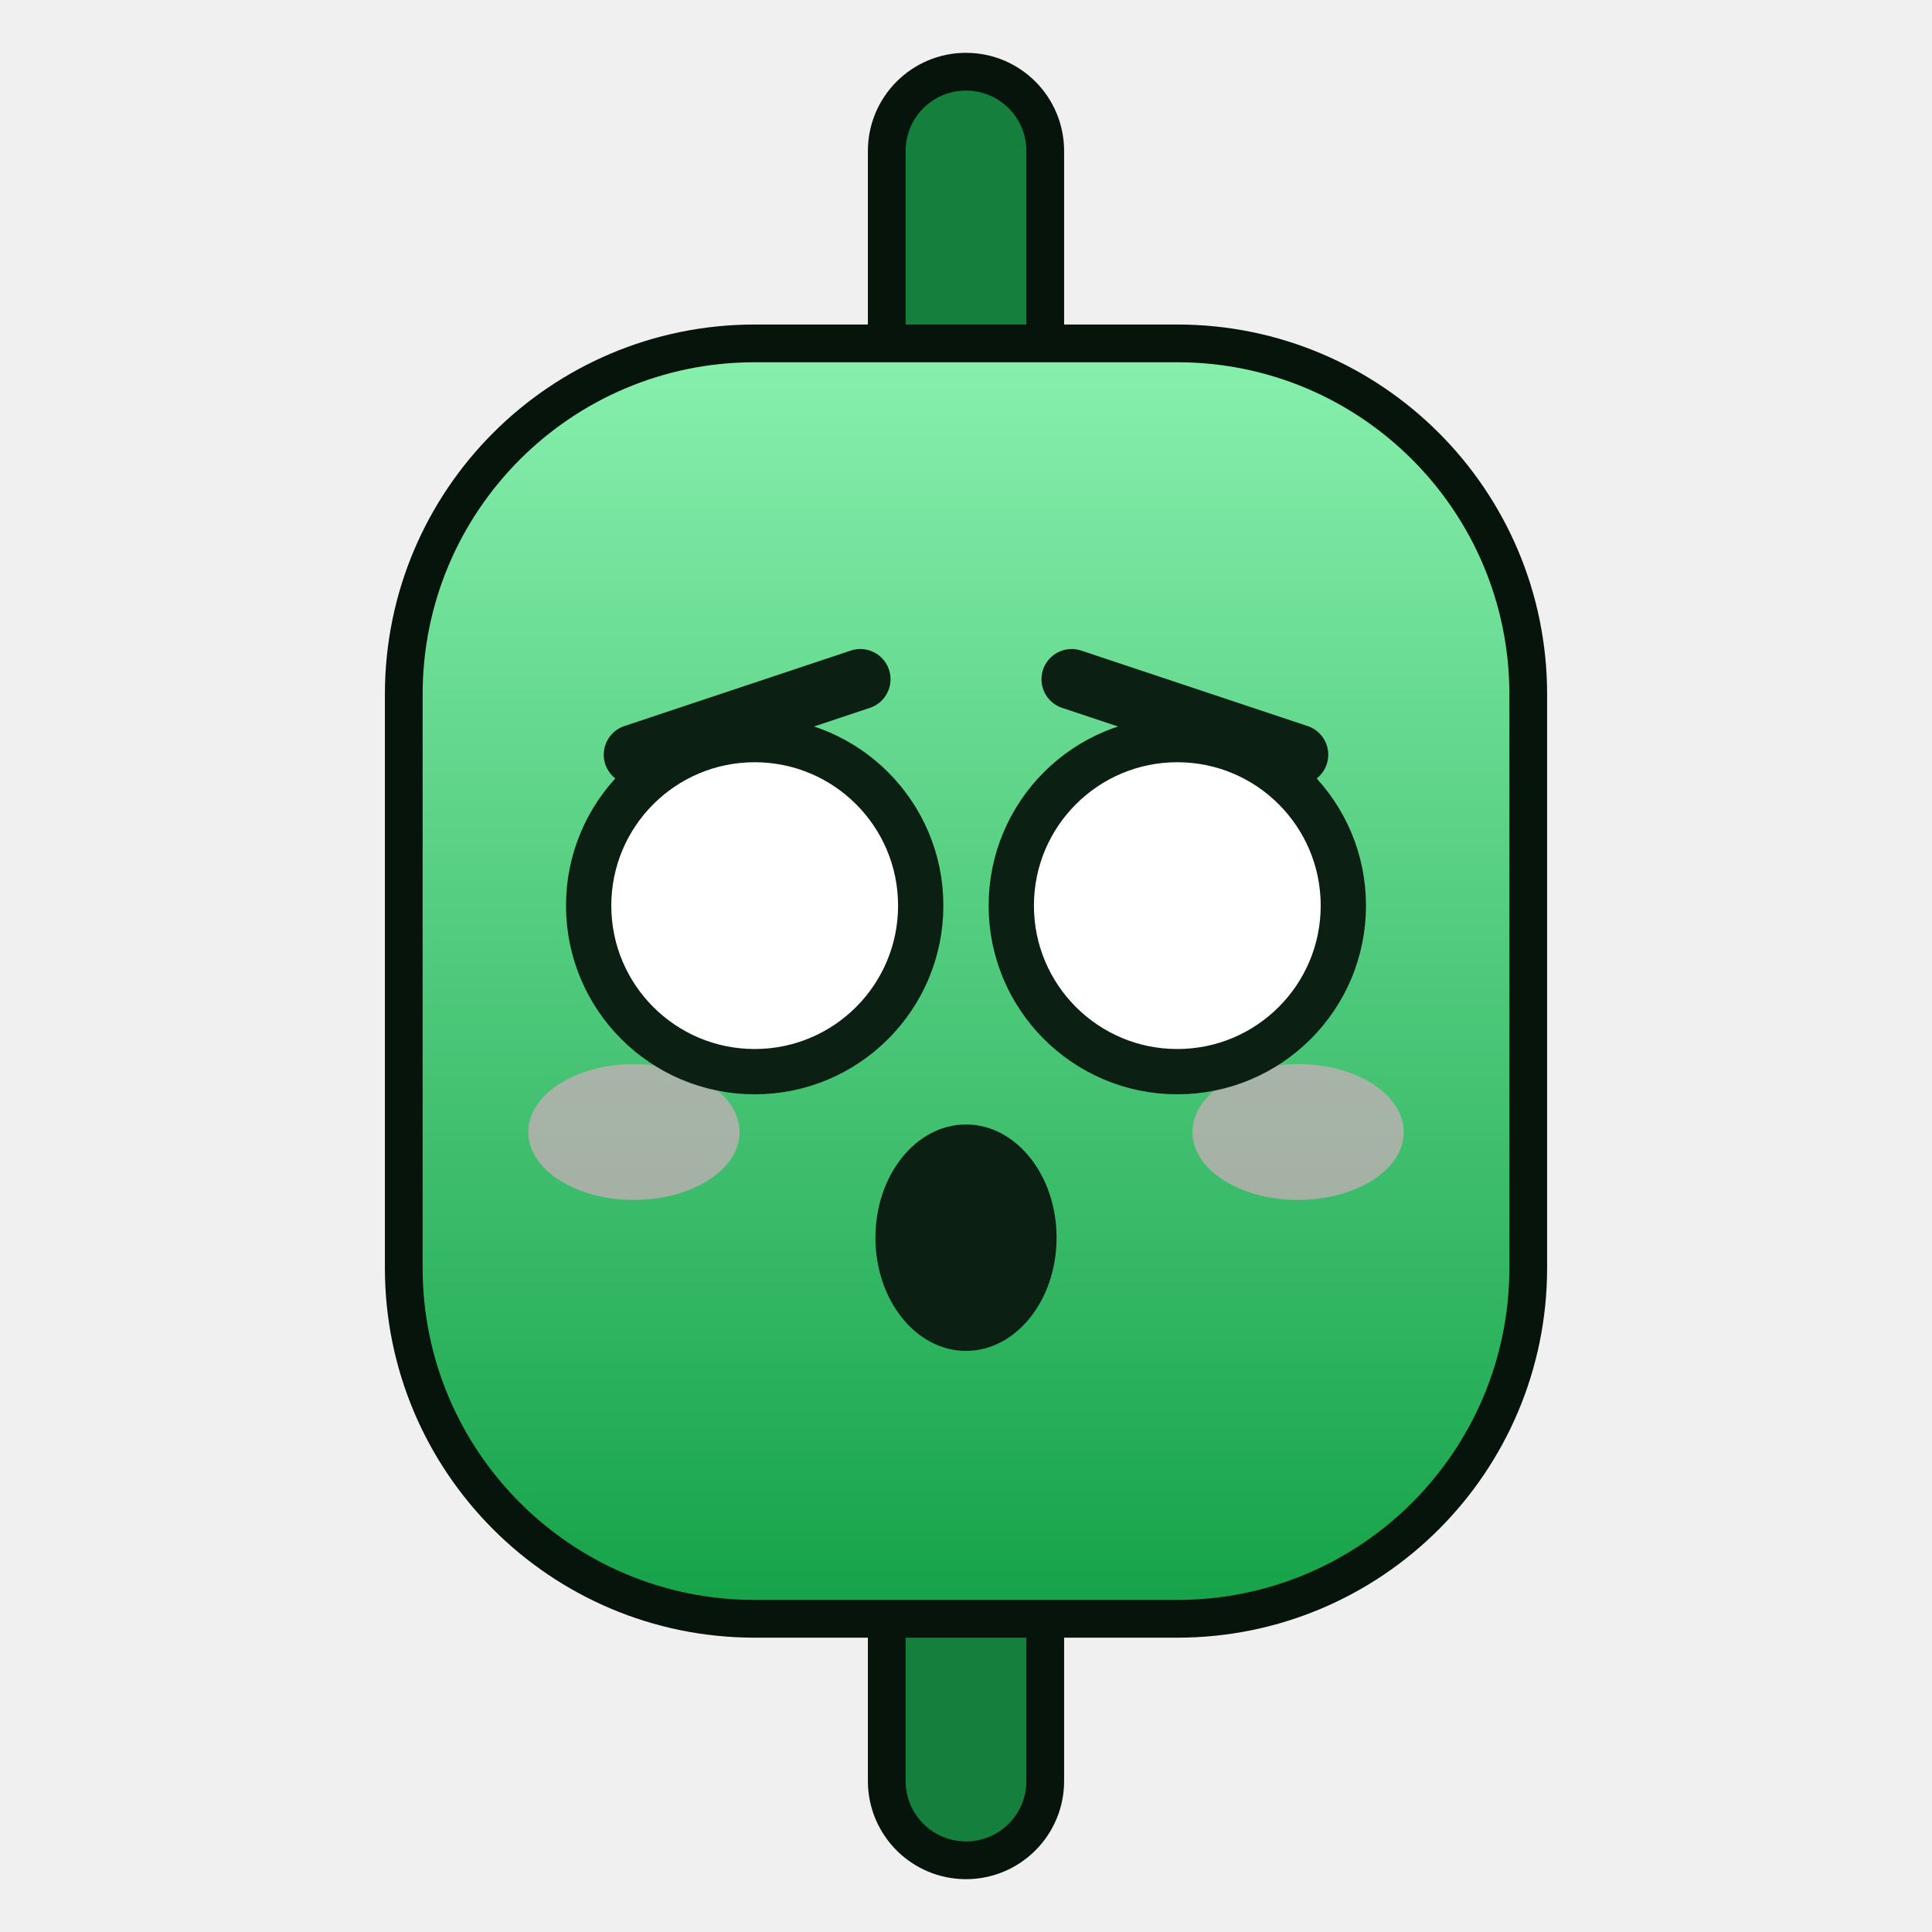
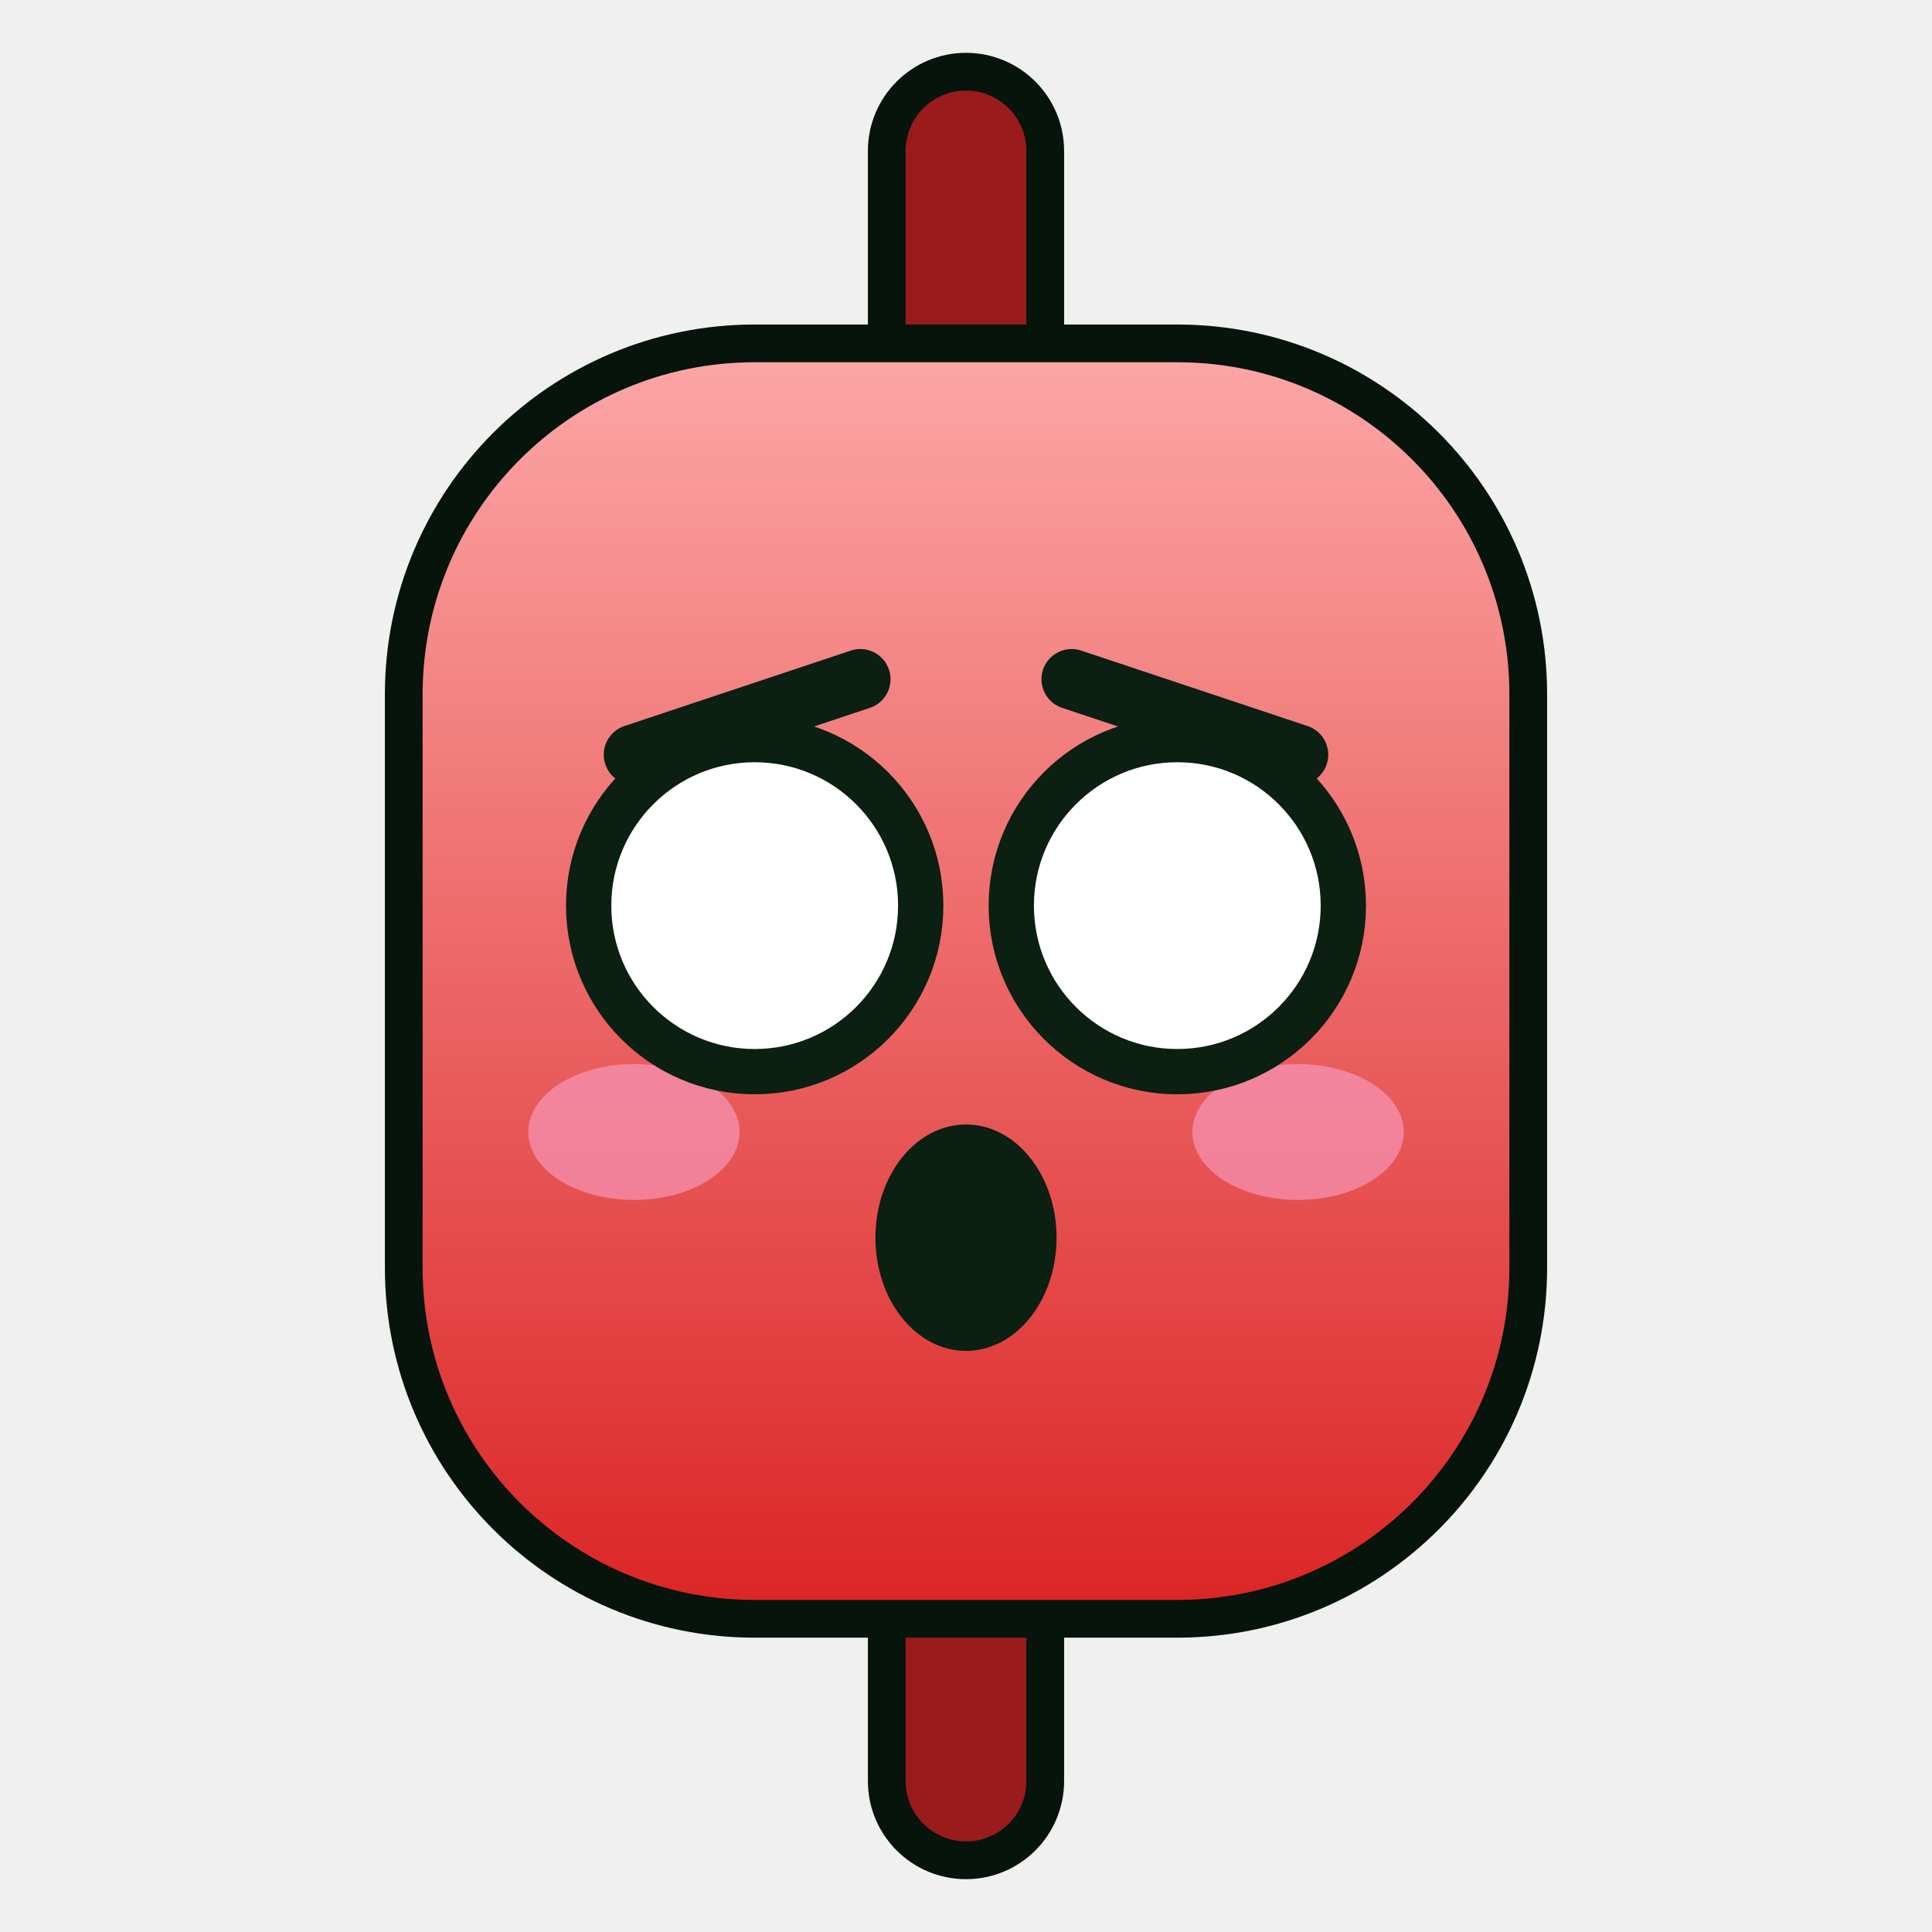
<svg xmlns="http://www.w3.org/2000/svg" viewBox="0 0 128 128" width="256" height="256">
  <defs>
    <linearGradient id="g" x1="0" y1="0" x2="0" y2="1">
-       <stop offset="0" stop-color="#86efac" />
-       <stop offset="1" stop-color="#16a34a" />
+       <stop offset="0" stop-color="#fca5a5" />
+       <stop offset="1" stop-color="#dc2626" />
    </linearGradient>
  </defs>
-   <rect x="60" y="6" width="8" height="116" rx="4" fill="#15803d" stroke="#06140b" stroke-width="5" paint-order="stroke" />
+   <rect x="60" y="6" width="8" height="116" rx="4" fill="#991b1b" stroke="#06140b" stroke-width="5" paint-order="stroke" />
  <rect x="28" y="24" width="72" height="82" rx="22" fill="url(#g)" stroke="#06140b" stroke-width="5" paint-order="stroke" />
  <ellipse cx="42" cy="75" rx="7" ry="4.5" fill="#f9a8d4" opacity="0.55" />
  <ellipse cx="86" cy="75" rx="7" ry="4.5" fill="#f9a8d4" opacity="0.55" />
  <path d="M42 50 L57 45" fill="none" stroke="#0b1f12" stroke-width="4" stroke-linecap="round" stroke-linejoin="round" />
  <path d="M86 50 L71 45" fill="none" stroke="#0b1f12" stroke-width="4" stroke-linecap="round" stroke-linejoin="round" />
  <circle cx="50" cy="60" r="11" fill="#fff" stroke="#0b1f12" stroke-width="3" />
  <circle cx="78" cy="60" r="11" fill="#fff" stroke="#0b1f12" stroke-width="3" />
  <ellipse cx="64" cy="82" rx="6" ry="7.5" fill="#0b1f12" />
</svg>
